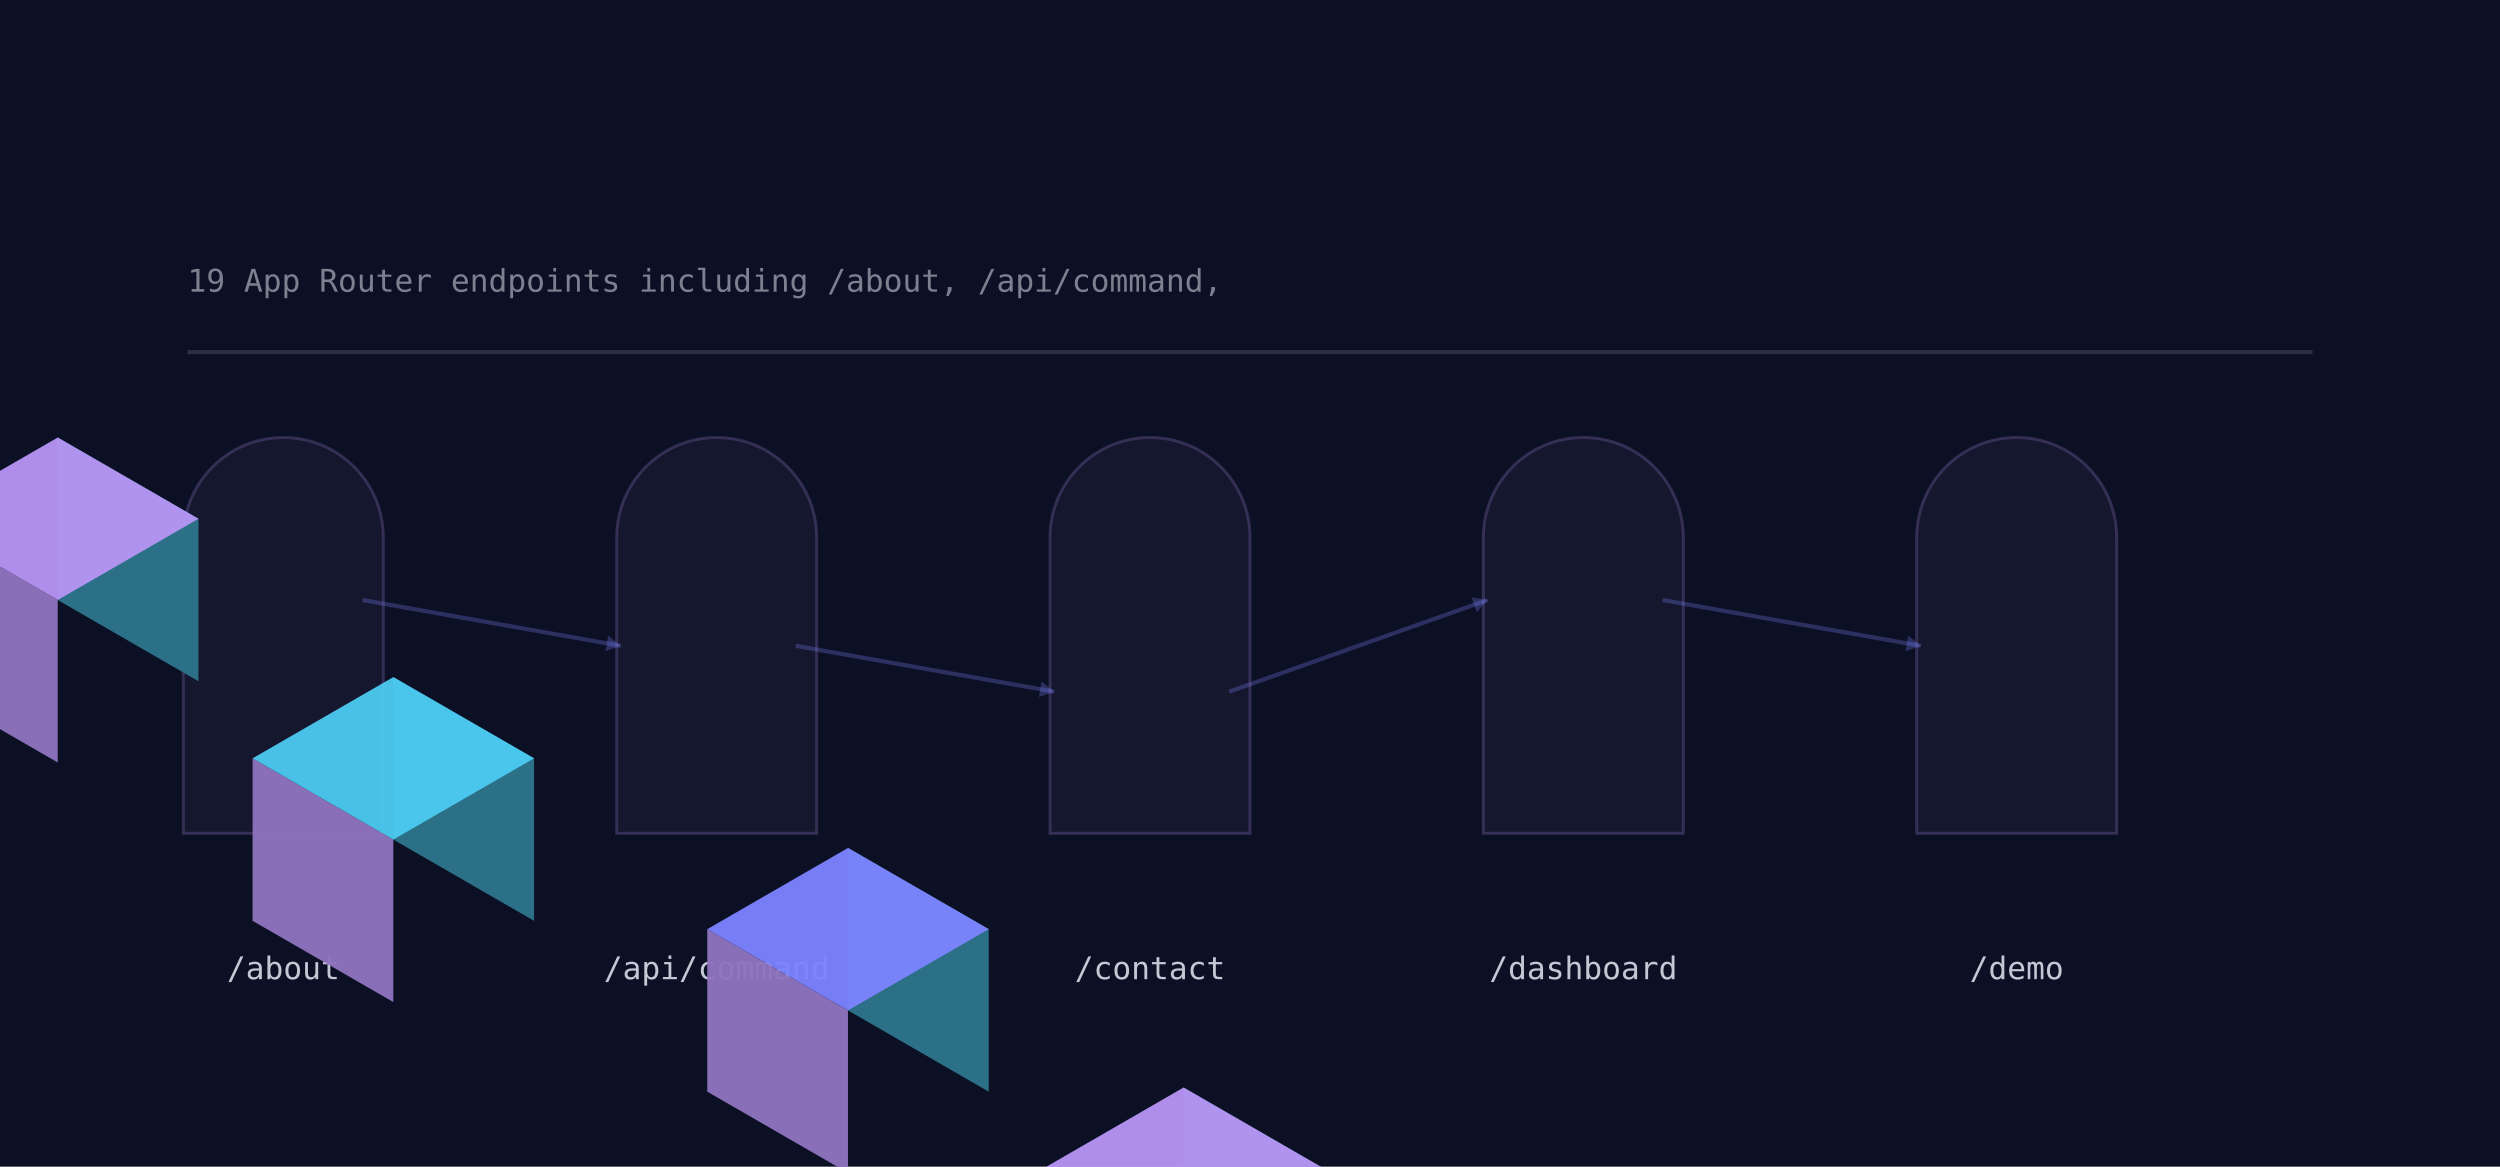
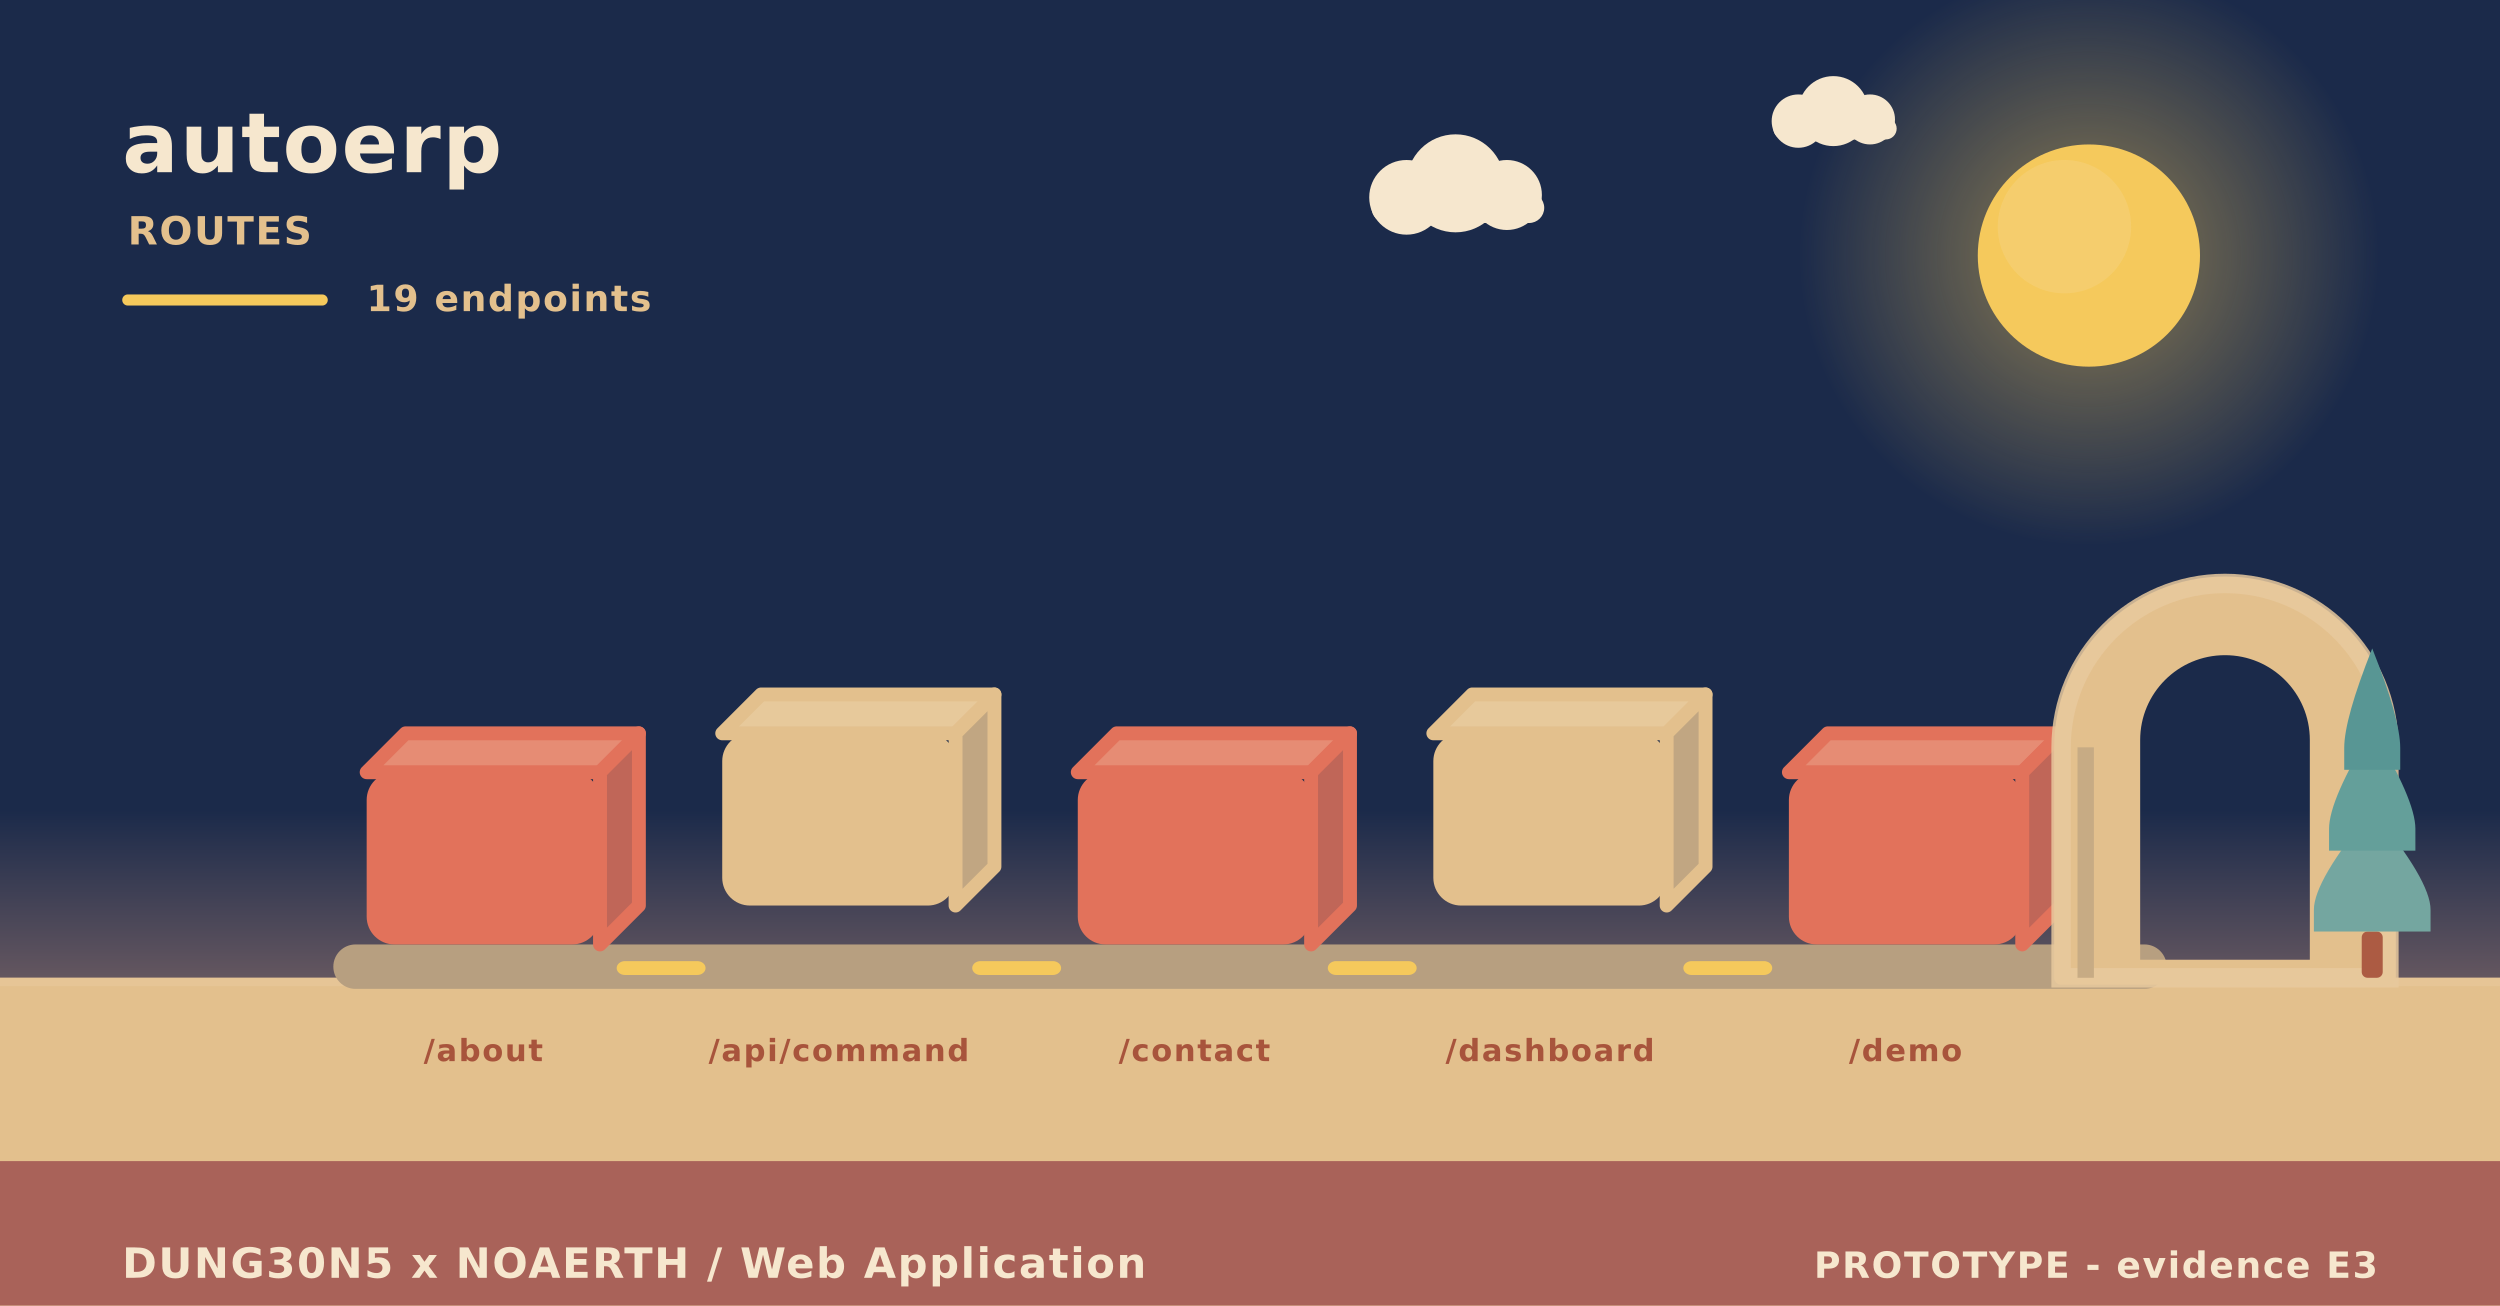
- <svg xmlns="http://www.w3.org/2000/svg" viewBox="0 0 1200 560" width="1200" height="560" role="img" aria-label="autoerp data flow">
-   <rect width="1200" height="560" fill="#0c1024" />
-   <defs>
-     <linearGradient id="gf" x1="0" y1="0" x2="1" y2="1">
-       <stop offset="0%" stop-color="#7c83ff" />
-       <stop offset="100%" stop-color="#b794f4" />
-     </linearGradient>
-   </defs>
-   <path d="M88.00,400.00 L88.00,258.00 A48.00,48.00 0 0 1 184.00,258.00 L184.00,400.00 Z" fill="rgba(183,148,244,0.100)" opacity="0.55" stroke="rgba(183,148,244,0.400)" stroke-width="1.4" />
-   <polygon points="-133.37,173.00 -65.82,212.00 -65.82,134.00 -133.37,95.00" fill="#2c758b" opacity="0.95" />
-   <polygon points="-200.92,212.00 -133.37,251.00 -133.37,173.00 -200.92,134.00" fill="#8f73be" opacity="0.95" />
-   <polygon points="-133.37,95.00 -65.82,134.00 -133.37,173.00 -200.92,134.00" fill="#7c83ff" opacity="0.95" />
-   <text x="136" y="470" font-family="ui-monospace,Menlo,monospace" font-size="15" fill="rgba(238,240,251,0.820)" text-anchor="middle">/about</text>
-   <path d="M296.00,400.00 L296.00,258.00 A48.00,48.00 0 0 1 392.00,258.00 L392.00,400.00 Z" fill="rgba(183,148,244,0.100)" opacity="0.55" stroke="rgba(183,148,244,0.400)" stroke-width="1.4" />
-   <polygon points="27.71,288.00 95.26,327.00 95.26,249.00 27.71,210.00" fill="#2c758b" opacity="0.95" />
-   <polygon points="-39.84,327.00 27.71,366.00 27.71,288.00 -39.84,249.00" fill="#8f73be" opacity="0.95" />
-   <polygon points="27.71,210.00 95.26,249.00 27.71,288.00 -39.84,249.00" fill="#b794f4" opacity="0.95" />
-   <text x="344" y="470" font-family="ui-monospace,Menlo,monospace" font-size="15" fill="rgba(238,240,251,0.820)" text-anchor="middle">/api/command</text>
-   <line x1="174.00" y1="288.00" x2="298.00" y2="310.00" stroke="rgba(124,131,255,0.500)" stroke-width="2.00" opacity="0.55" />
-   <polygon points="298.00,310.00 291.97,305.07 290.64,312.55" fill="rgba(124,131,255,0.500)" opacity="0.55" />
-   <path d="M504.00,400.00 L504.00,258.00 A48.00,48.00 0 0 1 600.00,258.00 L600.00,400.00 Z" fill="rgba(183,148,244,0.100)" opacity="0.55" stroke="rgba(183,148,244,0.400)" stroke-width="1.4" />
-   <polygon points="188.79,403.00 256.34,442.00 256.34,364.00 188.79,325.00" fill="#2c758b" opacity="0.95" />
-   <polygon points="121.24,442.00 188.79,481.00 188.79,403.00 121.24,364.00" fill="#8f73be" opacity="0.95" />
-   <polygon points="188.79,325.00 256.34,364.00 188.79,403.00 121.24,364.00" fill="#4cc9f0" opacity="0.95" />
-   <text x="552" y="470" font-family="ui-monospace,Menlo,monospace" font-size="15" fill="rgba(238,240,251,0.820)" text-anchor="middle">/contact</text>
-   <line x1="382.00" y1="310.00" x2="506.00" y2="332.00" stroke="rgba(124,131,255,0.500)" stroke-width="2.00" opacity="0.55" />
-   <polygon points="506.00,332.00 499.97,327.07 498.64,334.55" fill="rgba(124,131,255,0.500)" opacity="0.55" />
-   <path d="M712.00,400.00 L712.00,258.00 A48.00,48.00 0 0 1 808.00,258.00 L808.00,400.00 Z" fill="rgba(183,148,244,0.100)" opacity="0.55" stroke="rgba(183,148,244,0.400)" stroke-width="1.4" />
-   <polygon points="407.03,485.00 474.58,524.00 474.58,446.00 407.03,407.00" fill="#2c758b" opacity="0.95" />
-   <polygon points="339.48,524.00 407.03,563.00 407.03,485.00 339.48,446.00" fill="#8f73be" opacity="0.95" />
-   <polygon points="407.03,407.00 474.58,446.00 407.03,485.00 339.48,446.00" fill="#7c83ff" opacity="0.95" />
-   <text x="760" y="470" font-family="ui-monospace,Menlo,monospace" font-size="15" fill="rgba(238,240,251,0.820)" text-anchor="middle">/dashboard</text>
-   <line x1="590.00" y1="332.00" x2="714.00" y2="288.00" stroke="rgba(124,131,255,0.500)" stroke-width="2.00" opacity="0.55" />
-   <polygon points="714.00,288.00 706.32,286.69 708.86,293.86" fill="rgba(124,131,255,0.500)" opacity="0.55" />
-   <path d="M920.00,400.00 L920.00,258.00 A48.00,48.00 0 0 1 1016.00,258.00 L1016.00,400.00 Z" fill="rgba(183,148,244,0.100)" opacity="0.55" stroke="rgba(183,148,244,0.400)" stroke-width="1.4" />
-   <polygon points="568.11,600.00 635.66,639.00 635.66,561.00 568.11,522.00" fill="#2c758b" opacity="0.95" />
-   <polygon points="500.56,639.00 568.11,678.00 568.11,600.00 500.56,561.00" fill="#8f73be" opacity="0.95" />
-   <polygon points="568.11,522.00 635.66,561.00 568.11,600.00 500.56,561.00" fill="#b794f4" opacity="0.95" />
-   <text x="968" y="470" font-family="ui-monospace,Menlo,monospace" font-size="15" fill="rgba(238,240,251,0.820)" text-anchor="middle">/demo</text>
-   <line x1="798.00" y1="288.00" x2="922.00" y2="310.00" stroke="rgba(124,131,255,0.500)" stroke-width="2.00" opacity="0.55" />
-   <polygon points="922.00,310.00 915.97,305.07 914.64,312.55" fill="rgba(124,131,255,0.500)" opacity="0.55" />
-   <rect x="90.00" y="168.00" width="1020.00" height="2.00" rx="0.00" fill="rgba(238,240,251,0.140)" opacity="1.00" />
-   <text x="90" y="140" font-family="ui-monospace,Menlo,monospace" font-size="15" fill="rgba(238,240,251,0.500)">19 App Router endpoints including /about, /api/command, </text>
+ <svg xmlns="http://www.w3.org/2000/svg" width="900" height="470" viewBox="0 0 900 470" role="img" aria-label="autoerp - how data moves">
+   <linearGradient id="skyd" x1="0" y1="0" x2="0" y2="1">
+     <stop offset="0" stop-color="#1b2a4a" />
+     <stop offset="0.62" stop-color="#1b2a4a" />
+     <stop offset="1" stop-color="#f3ad8a" />
+   </linearGradient>
+   <rect width="900" height="470" fill="url(#skyd)" />
+   <radialGradient id="sund">
+     <stop offset="0.35" stop-color="#f5c95c" stop-opacity="0.34" />
+     <stop offset="1" stop-color="#f5c95c" stop-opacity="0" />
+   </radialGradient>
+   <circle cx="752" cy="92" r="104" fill="url(#sund)" />
+   <circle cx="752" cy="92" r="40" fill="#f5c95c" />
+   <circle cx="743.2" cy="81.6" r="24" fill="#f5d27e" opacity="0.5" />
+   <g>
+     <circle cx="524" cy="66" r="17.64" fill="#f6e7ce" />
+     <circle cx="506.36" cy="71.04" r="13.44" fill="#f6e7ce" />
+     <circle cx="542.48" cy="70.2" r="12.6" fill="#f6e7ce" />
+     <rect x="493.76" y="69.36" width="62.16" height="10.92" rx="5.46" fill="#f6e7ce" />
+   </g>
+   <g>
+     <circle cx="660" cy="40" r="12.6" fill="#f6e7ce" />
+     <circle cx="647.4" cy="43.6" r="9.6" fill="#f6e7ce" />
+     <circle cx="673.2" cy="43" r="9" fill="#f6e7ce" />
+     <rect x="638.4" y="42.4" width="44.4" height="7.8" rx="3.9" fill="#f6e7ce" />
+   </g>
+   <rect x="0" y="352" width="900" height="118" fill="#e3c08d" />
+   <rect x="0" y="352" width="900" height="3" fill="#e6c596" />
+   <text x="44" y="62" font-family="Verdana,DejaVu Sans,sans-serif" font-size="30" font-weight="700" letter-spacing="0.6" fill="#f6e7ce" text-anchor="start">autoerp</text>
+   <text x="46" y="88" font-family="Verdana,DejaVu Sans,sans-serif" font-size="14" font-weight="700" letter-spacing="0.6" fill="#e3c08d" text-anchor="start">ROUTES</text>
+   <rect x="44" y="106" width="74" height="4" rx="2" fill="#f5c95c" />
+   <text x="132" y="112" font-family="Verdana,DejaVu Sans,sans-serif" font-size="13" font-weight="700" letter-spacing="0.6" fill="#e3c08d" text-anchor="start">19 endpoints</text>
+   <rect x="120" y="340" width="660" height="16" rx="8" fill="#b79f80" />
+   <path d="M132,278 L216,278 L230,264 L146,264 Z" fill="#e68c74" stroke="#e2725b" stroke-width="5" stroke-linejoin="round" />
+   <path d="M216,278 L230,264 L230,326 L216,340 Z" fill="#c06658" stroke="#e2725b" stroke-width="5" stroke-linejoin="round" />
+   <rect x="132" y="278" width="84" height="62" rx="10" fill="#e2725b" />
+   <text x="174" y="382" font-family="Verdana,DejaVu Sans,sans-serif" font-size="11" font-weight="700" letter-spacing="0.6" fill="#a8543c" text-anchor="middle">/about</text>
+   <path d="M260,264 L344,264 L358,250 L274,250 Z" fill="#e7c99b" stroke="#e3c08d" stroke-width="5" stroke-linejoin="round" />
+   <path d="M344,264 L358,250 L358,312 L344,326 Z" fill="#c1a682" stroke="#e3c08d" stroke-width="5" stroke-linejoin="round" />
+   <rect x="260" y="264" width="84" height="62" rx="10" fill="#e3c08d" />
+   <text x="302" y="382" font-family="Verdana,DejaVu Sans,sans-serif" font-size="11" font-weight="700" letter-spacing="0.6" fill="#a8543c" text-anchor="middle">/api/command</text>
+   <rect x="222" y="346" width="32" height="5" rx="3" fill="#f5c95c" />
+   <path d="M388,278 L472,278 L486,264 L402,264 Z" fill="#e68c74" stroke="#e2725b" stroke-width="5" stroke-linejoin="round" />
+   <path d="M472,278 L486,264 L486,326 L472,340 Z" fill="#c06658" stroke="#e2725b" stroke-width="5" stroke-linejoin="round" />
+   <rect x="388" y="278" width="84" height="62" rx="10" fill="#e2725b" />
+   <text x="430" y="382" font-family="Verdana,DejaVu Sans,sans-serif" font-size="11" font-weight="700" letter-spacing="0.6" fill="#a8543c" text-anchor="middle">/contact</text>
+   <rect x="350" y="346" width="32" height="5" rx="3" fill="#f5c95c" />
+   <path d="M516,264 L600,264 L614,250 L530,250 Z" fill="#e7c99b" stroke="#e3c08d" stroke-width="5" stroke-linejoin="round" />
+   <path d="M600,264 L614,250 L614,312 L600,326 Z" fill="#c1a682" stroke="#e3c08d" stroke-width="5" stroke-linejoin="round" />
+   <rect x="516" y="264" width="84" height="62" rx="10" fill="#e3c08d" />
+   <text x="558" y="382" font-family="Verdana,DejaVu Sans,sans-serif" font-size="11" font-weight="700" letter-spacing="0.6" fill="#a8543c" text-anchor="middle">/dashboard</text>
+   <rect x="478" y="346" width="32" height="5" rx="3" fill="#f5c95c" />
+   <path d="M644,278 L728,278 L742,264 L658,264 Z" fill="#e68c74" stroke="#e2725b" stroke-width="5" stroke-linejoin="round" />
+   <path d="M728,278 L742,264 L742,326 L728,340 Z" fill="#c06658" stroke="#e2725b" stroke-width="5" stroke-linejoin="round" />
+   <rect x="644" y="278" width="84" height="62" rx="10" fill="#e2725b" />
+   <text x="686" y="382" font-family="Verdana,DejaVu Sans,sans-serif" font-size="11" font-weight="700" letter-spacing="0.6" fill="#a8543c" text-anchor="middle">/demo</text>
+   <rect x="606" y="346" width="32" height="5" rx="3" fill="#f5c95c" />
+   <path d="M742,352 L742,269.04 A59,59 0 0 1 860,269.04 L860,352 Z M767.96,348 L767.96,266.4 A33.04,33.04 0 0 1 834.04,266.4 L834.04,348 Z" fill="#e3c08d" fill-rule="evenodd" stroke="#e3c08d" stroke-width="5" stroke-linejoin="round" />
+   <path d="M742,352 L742,269.04 A59,59 0 0 1 860,269.04 L860,352 Z" fill="none" stroke="#e8c99d" stroke-width="7" stroke-linecap="round" opacity="0.85" />
+   <rect x="747.9" y="269.04" width="5.9" height="82.96" fill="#c7ab84" />
+   <rect x="850.22" y="335.36" width="7.56" height="16.64" rx="2.1" fill="#ac5b43" />
+   <path d="M854,291.68 Q833,317.01 833,327.5 Q833,335.36 833,335.36 L875,335.36 Q875,335.36 875,327.5 Q875,317.01 854,291.68 Z" fill="#74a6a0" />
+   <path d="M854,262.56 Q838.46,287.89 838.46,298.38 Q838.46,306.24 838.46,306.24 L869.54,306.24 Q869.54,306.24 869.54,298.38 Q869.54,287.89 854,262.56 Z" fill="#649f9a" />
+   <path d="M854,233.44 Q843.92,258.77 843.92,269.26 Q843.92,277.12 843.92,277.12 L864.08,277.12 Q864.08,277.12 864.08,269.26 Q864.08,258.77 854,233.44 Z" fill="#589694" />
+   <rect x="0" y="418" width="900" height="52" rx="0" fill="#a65c56" opacity="0.94" />
+   <text x="44" y="460" font-family="Verdana,DejaVu Sans,sans-serif" font-size="15" font-weight="700" letter-spacing="0.6" fill="#f6e7ce" text-anchor="start">DUNG30N5 x NOAERTH  /  Web Application</text>
+   <text x="856" y="460" font-family="Verdana,DejaVu Sans,sans-serif" font-size="13" font-weight="700" letter-spacing="0.6" fill="#f6e7ce" text-anchor="end">PROTOTYPE  -  evidence E3</text>
</svg>
